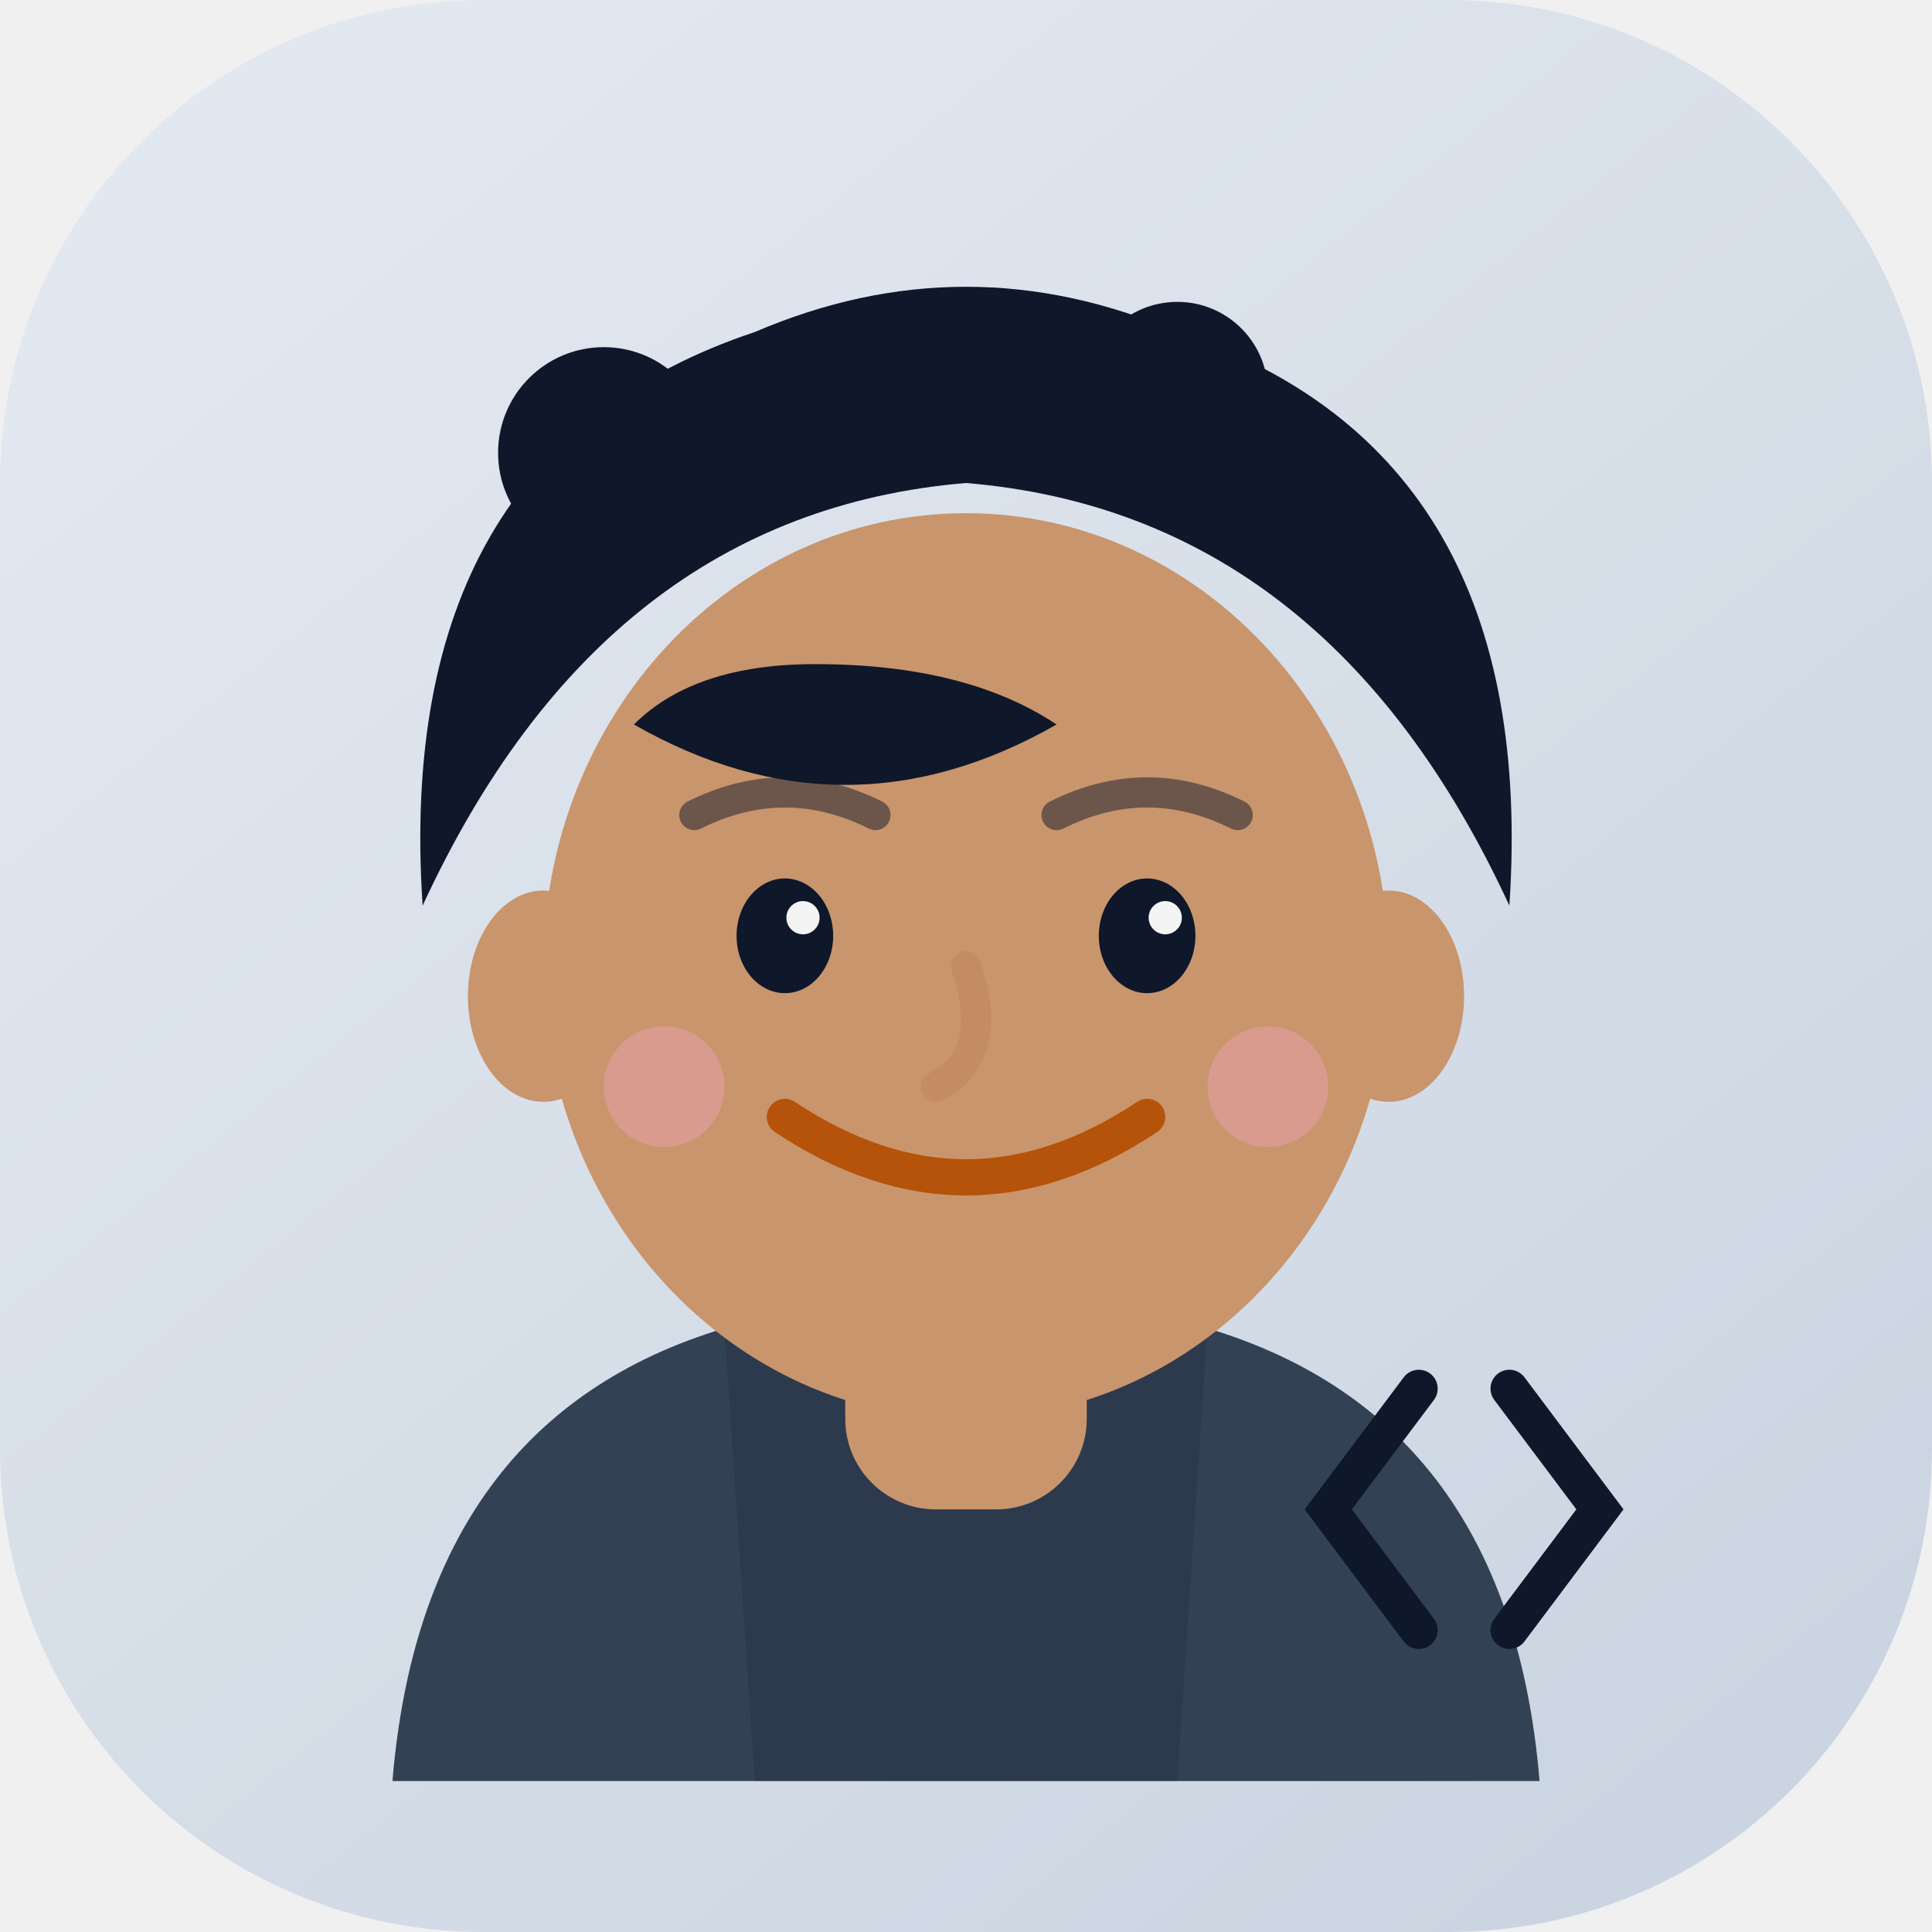
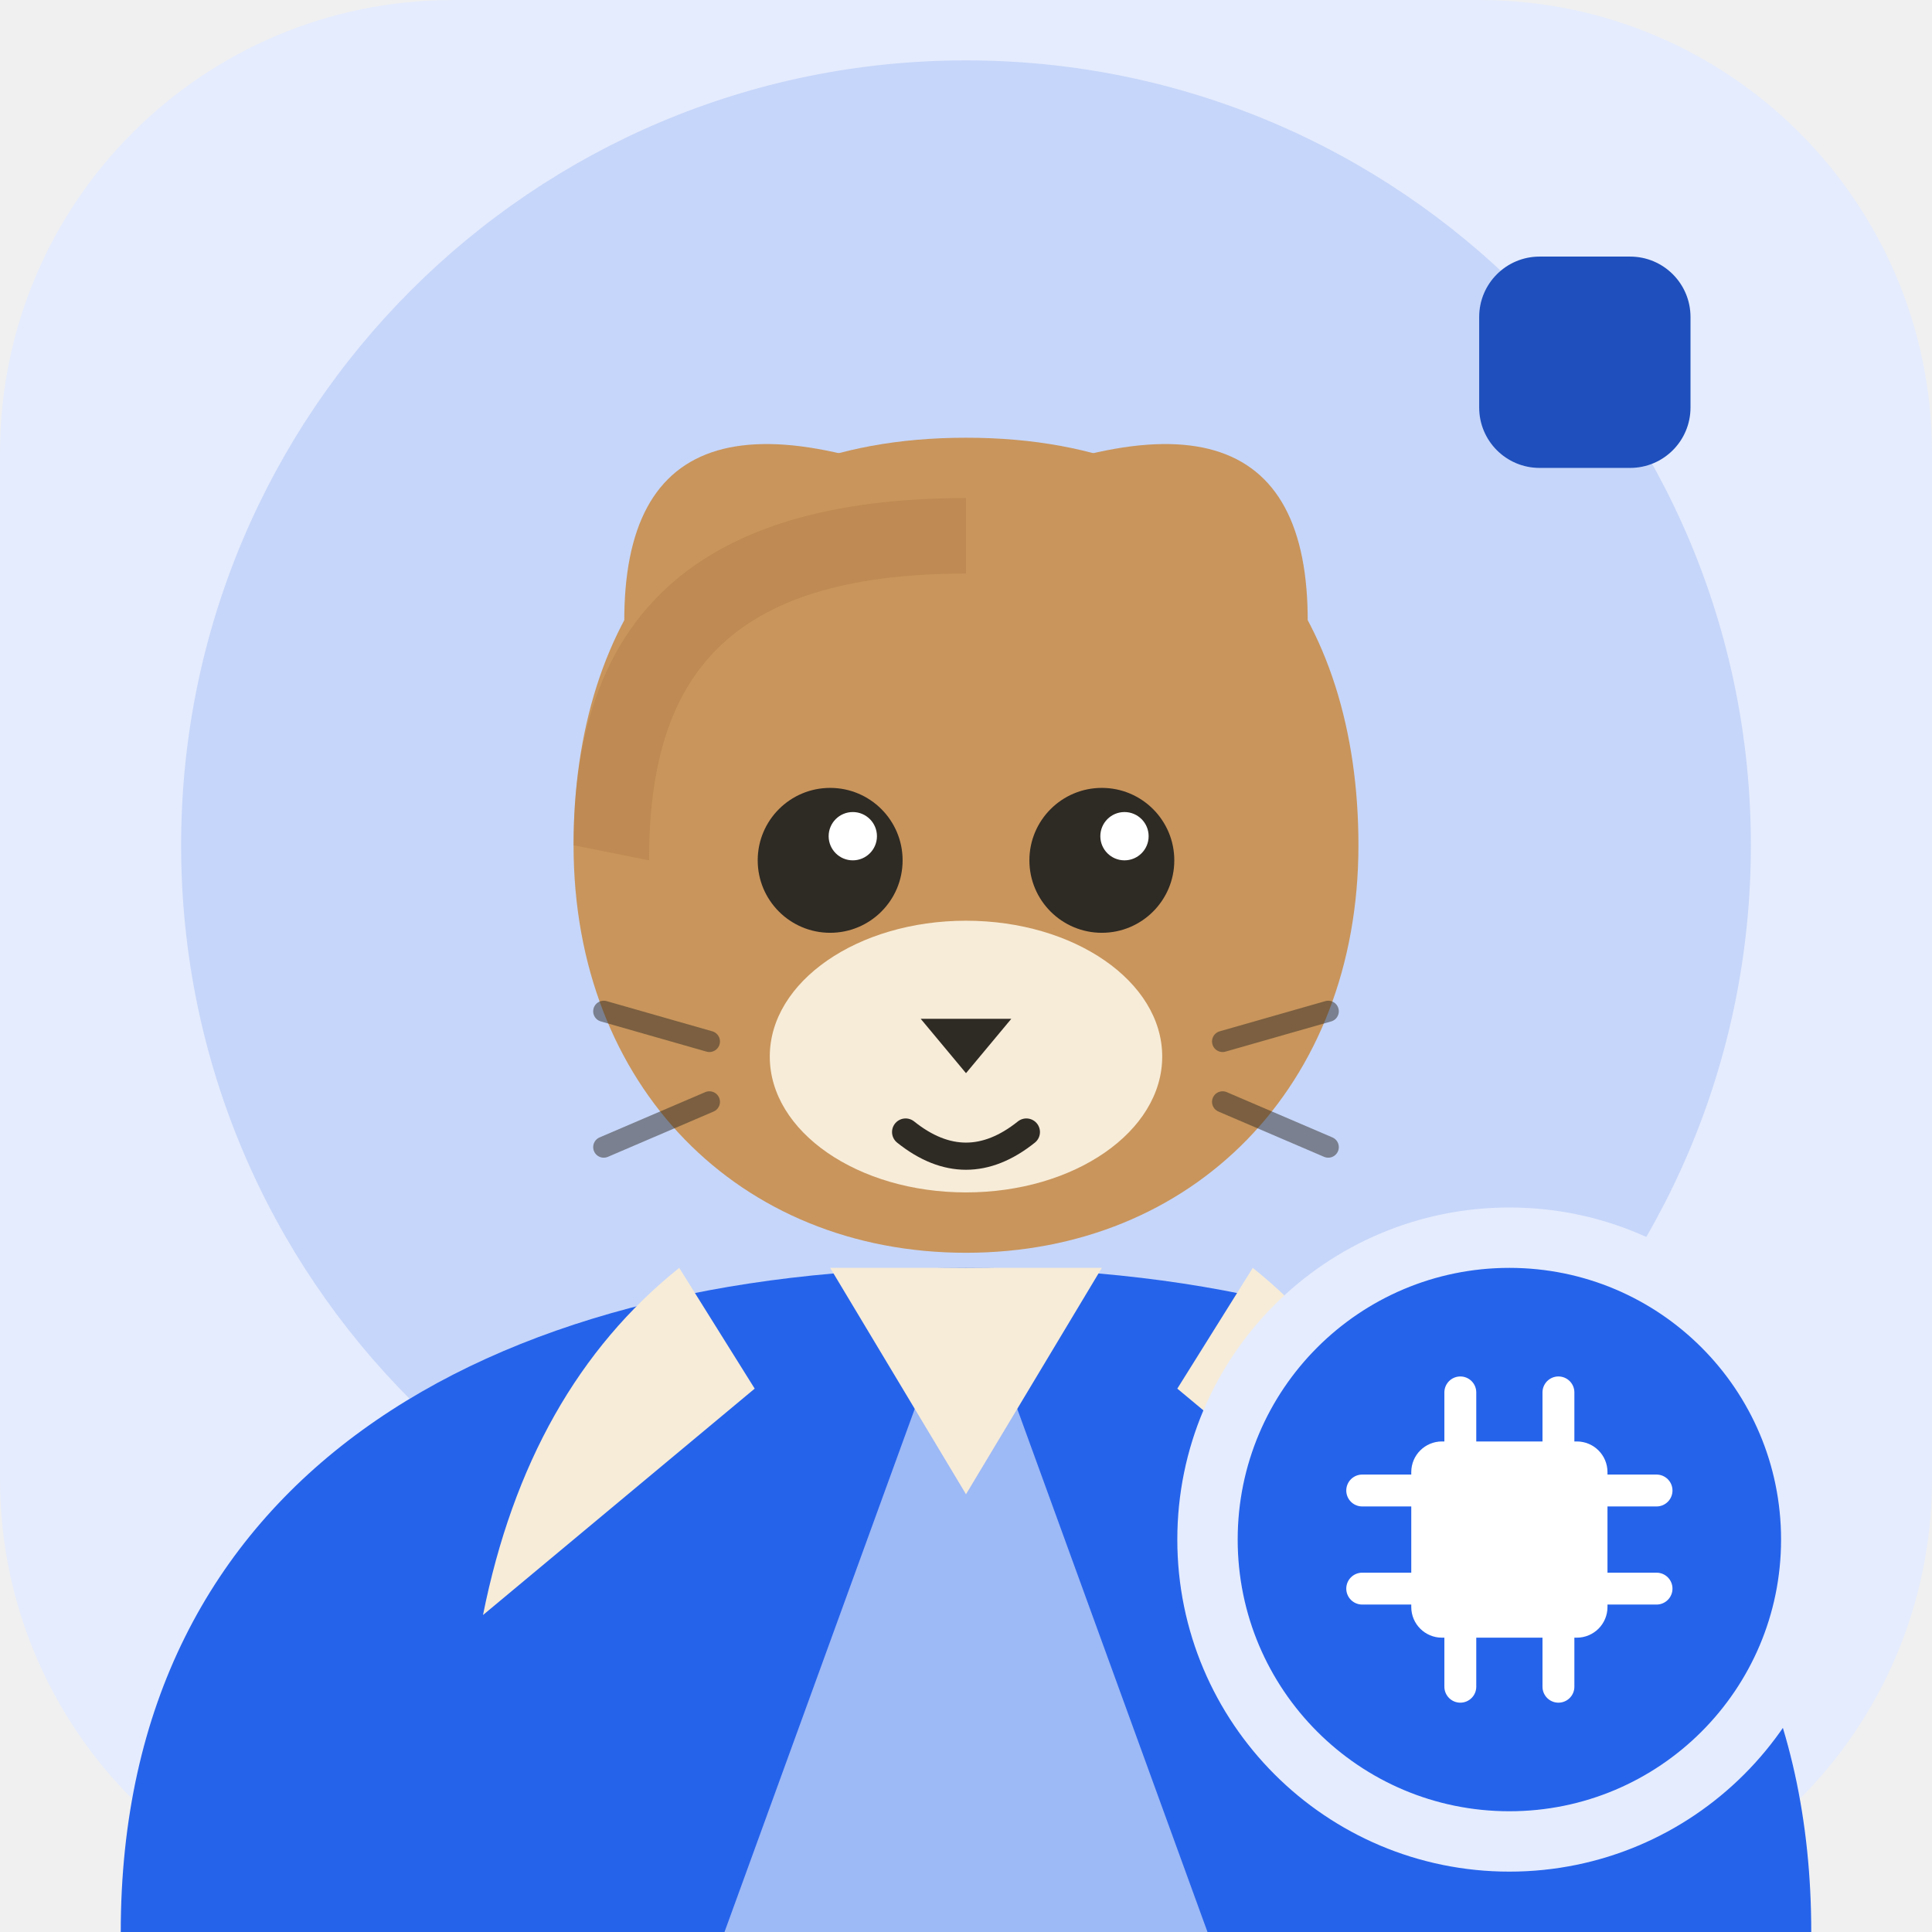
- <svg xmlns="http://www.w3.org/2000/svg" viewBox="0 0 128 128" role="img" aria-label="scene-tech">
-   <defs>
-     <linearGradient id="bg-scene-tech" x1="20" y1="8" x2="110" y2="120" gradientUnits="userSpaceOnUse">
-       <stop stop-color="#E2E8F0" />
-       <stop offset="1" stop-color="#CBD5E1" />
-     </linearGradient>
-   </defs>
-   <rect width="128" height="128" rx="32" fill="url(#bg-scene-tech)" />
-   <path d="M26 118 Q28 94 48 88 Q64 84 80 88 Q100 94 102 118 Z" fill="#334155" />
-   <path d="M48 88 Q64 96 80 88 L78 118 H50 Z" fill="#1E293B" opacity="0.28" />
-   <path d="M28 60 Q26 30 50 22 Q64 16 78 22 Q102 30 100 60 Q88 34 64 32 Q40 34 28 60Z" fill="#0F172A" />
-   <circle cx="40" cy="30" r="7" fill="#0F172A" />
-   <circle cx="78" cy="26" r="6" fill="#0F172A" />
-   <rect x="56" y="86" width="16" height="14" rx="6" fill="#C9956C" />
-   <ellipse cx="64" cy="64" rx="28" ry="30" fill="#C9956C" />
-   <ellipse cx="36" cy="66" rx="5" ry="7" fill="#C9956C" />
-   <ellipse cx="92" cy="66" rx="5" ry="7" fill="#C9956C" />
-   <path d="M42 48 Q56 56 70 48 Q64 44 54 44 Q46 44 42 48Z" fill="#0F172A" />
-   <ellipse cx="52" cy="62" rx="3.2" ry="3.8" fill="#0F172A" />
-   <ellipse cx="76" cy="62" rx="3.2" ry="3.8" fill="#0F172A" />
-   <circle cx="53.2" cy="60.8" r="1.1" fill="#fff" opacity="0.95" />
-   <circle cx="77.2" cy="60.8" r="1.1" fill="#fff" opacity="0.95" />
-   <path d="M46 54 Q52 51 58 54" fill="none" stroke="#0F172A" stroke-width="2" stroke-linecap="round" opacity="0.5" />
-   <path d="M70 54 Q76 51 82 54" fill="none" stroke="#0F172A" stroke-width="2" stroke-linecap="round" opacity="0.5" />
-   <path d="M64 64 Q66 70 62 72" fill="none" stroke="#C08457" stroke-width="2" stroke-linecap="round" opacity="0.5" />
-   <path d="M52 74 Q64 82 76 74" fill="none" stroke="#B45309" stroke-width="2.4" stroke-linecap="round" />
-   <circle cx="44" cy="72" r="4" fill="#F9A8D4" opacity="0.32" />
-   <circle cx="84" cy="72" r="4" fill="#F9A8D4" opacity="0.32" />
-   <g transform="translate(86,88)" fill="none" stroke="#0F172A" stroke-width="2.5" stroke-linecap="round">
-     <path d="M8 4 L2 12 L8 20" />
-     <path d="M14 4 L20 12 L14 20" />
+ <svg xmlns="http://www.w3.org/2000/svg" viewBox="0 0 128 128" width="128" height="128">
+   <rect width="128" height="128" rx="30" fill="#E5ECFD" />
+   <circle cx="64" cy="56" r="52" fill="#C6D6FA" />
+   <path d="M8 128 c0 -30 24 -44 56 -44 s56 14 56 44 Z" fill="#2563eb" />
+   <path d="M64 84 l-16 44 h32 Z" fill="#9DB9F6" />
+   <path d="M64 84 l-9 0 l9 15 l9 -15 Z" fill="#F7ECD8" />
+   <path d="M45 84 q-10 8 -13 23 l18 -15 Z" fill="#F7ECD8" />
+   <path d="M83 84 q10 8 13 23 l-18 -15 Z" fill="#F7ECD8" />
+   <path d="M42 48 Q38 24 59 31 Q52 42 51 52 Z" fill="#C9955C" />
+   <path d="M86 48 Q90 24 69 31 Q76 42 77 52 Z" fill="#C9955C" />
+   <path d="M47 45 Q44 31 56 34 Q51 42 51 48 Z" fill="#F7ECD8" />
+   <path d="M81 45 Q84 31 72 34 Q77 42 77 48 Z" fill="#F7ECD8" />
+   <path d="M64 29 c-18 0 -26 12 -26 27 0 16 11 27 26 27 s26 -11 26 -27 c0 -15 -8 -27 -26 -27 Z" fill="#C9955C" />
+   <path d="M38 56 c0 -15 8 -23 26 -23 v5 c-16 0 -21 7 -21 19 Z" fill="#AE7B46" opacity=".4" />
+   <ellipse cx="64" cy="70" rx="13" ry="9" fill="#F7ECD8" />
+   <path d="M47 69 l-7 -2 M47 73 l-7 3 M81 69 l7 -2 M81 73 l7 3" stroke="#2E2A24" stroke-width="1.4" stroke-linecap="round" opacity=".5" />
+   <circle cx="55" cy="57" r="4.8" fill="#2E2A24" />
+   <circle cx="73" cy="57" r="4.8" fill="#2E2A24" />
+   <circle cx="56.5" cy="55.4" r="1.6" fill="#FFFFFF" />
+   <circle cx="74.5" cy="55.4" r="1.6" fill="#FFFFFF" />
+   <path d="M61 67.5 h6 l-3 3.6 Z" fill="#2E2A24" />
+   <path d="M60 75 q4 3.2 8 0" stroke="#2E2A24" stroke-width="1.8" fill="none" stroke-linecap="round" />
+   <circle cx="100" cy="102" r="20" fill="#2563eb" />
+   <circle cx="100" cy="102" r="20" fill="none" stroke="#E5ECFD" stroke-width="4" />
+   <g transform="translate(87,89) scale(0.8125)">
+     <rect x="8" y="8" width="16" height="16" rx="2.5" fill="#FFFFFF" />
+     <rect x="13" y="13" width="6" height="6" fill="#FFFFFF" />
+     <path d="M12 4 v4 M20 4 v4 M12 24 v4 M20 24 v4 M4 12 h4 M4 20 h4 M24 12 h4 M24 20 h4" stroke="#FFFFFF" stroke-width="2.6" fill="none" stroke-linecap="round" stroke-linejoin="round" />
  </g>
+   <rect x="98" y="17" width="14" height="14" rx="4" fill="#1E4FBC" />
</svg>
